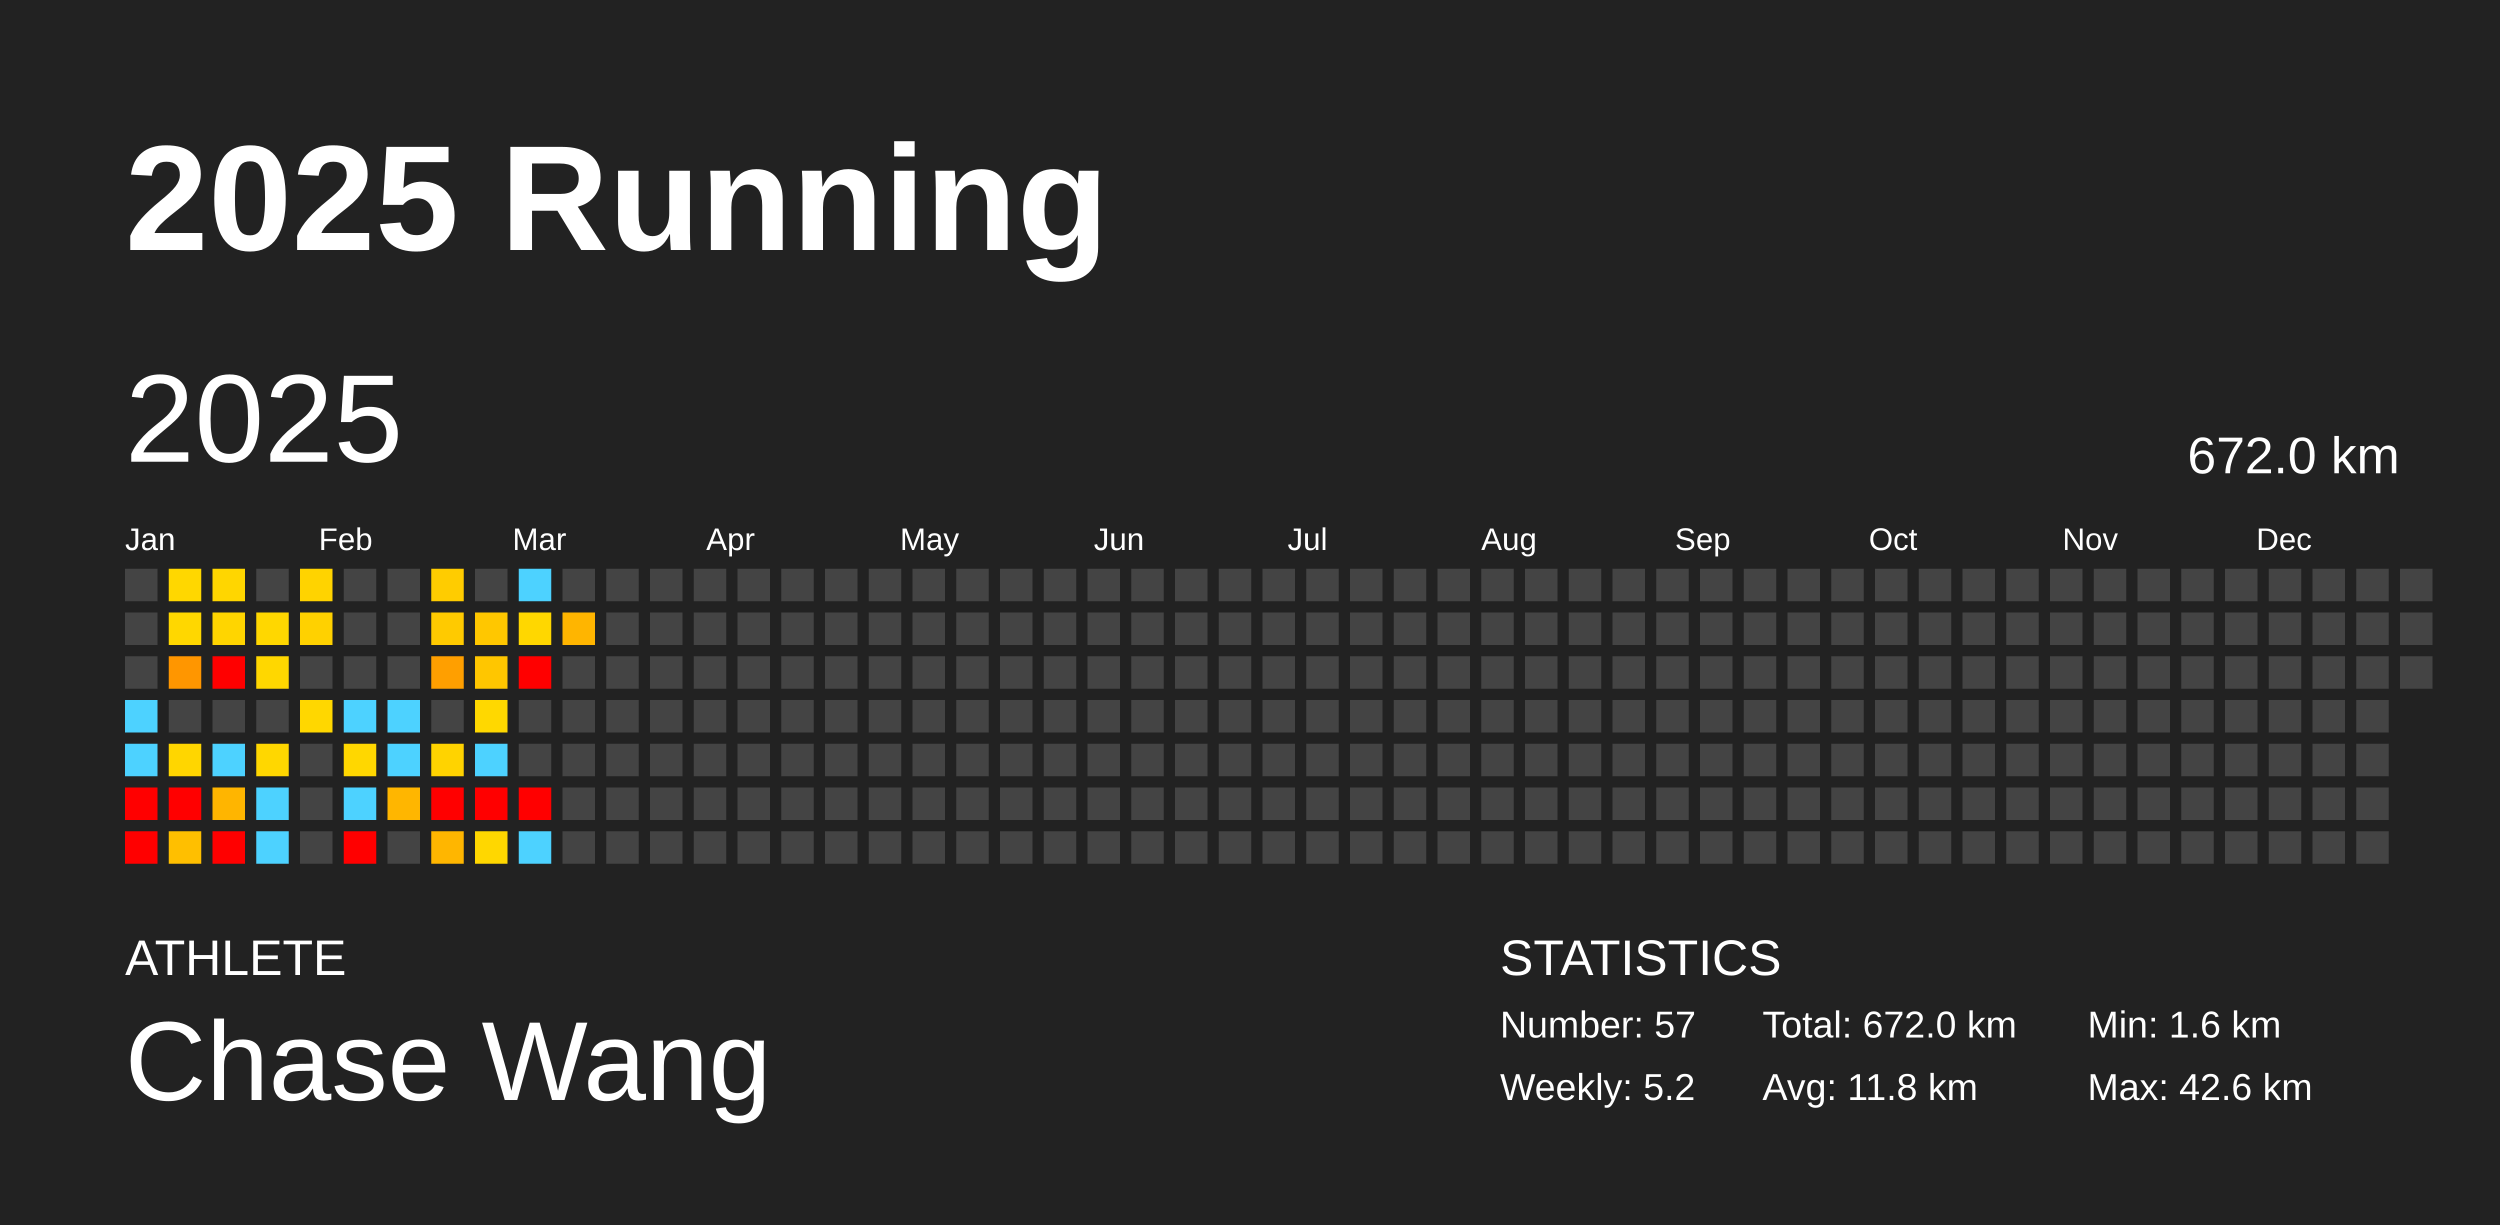
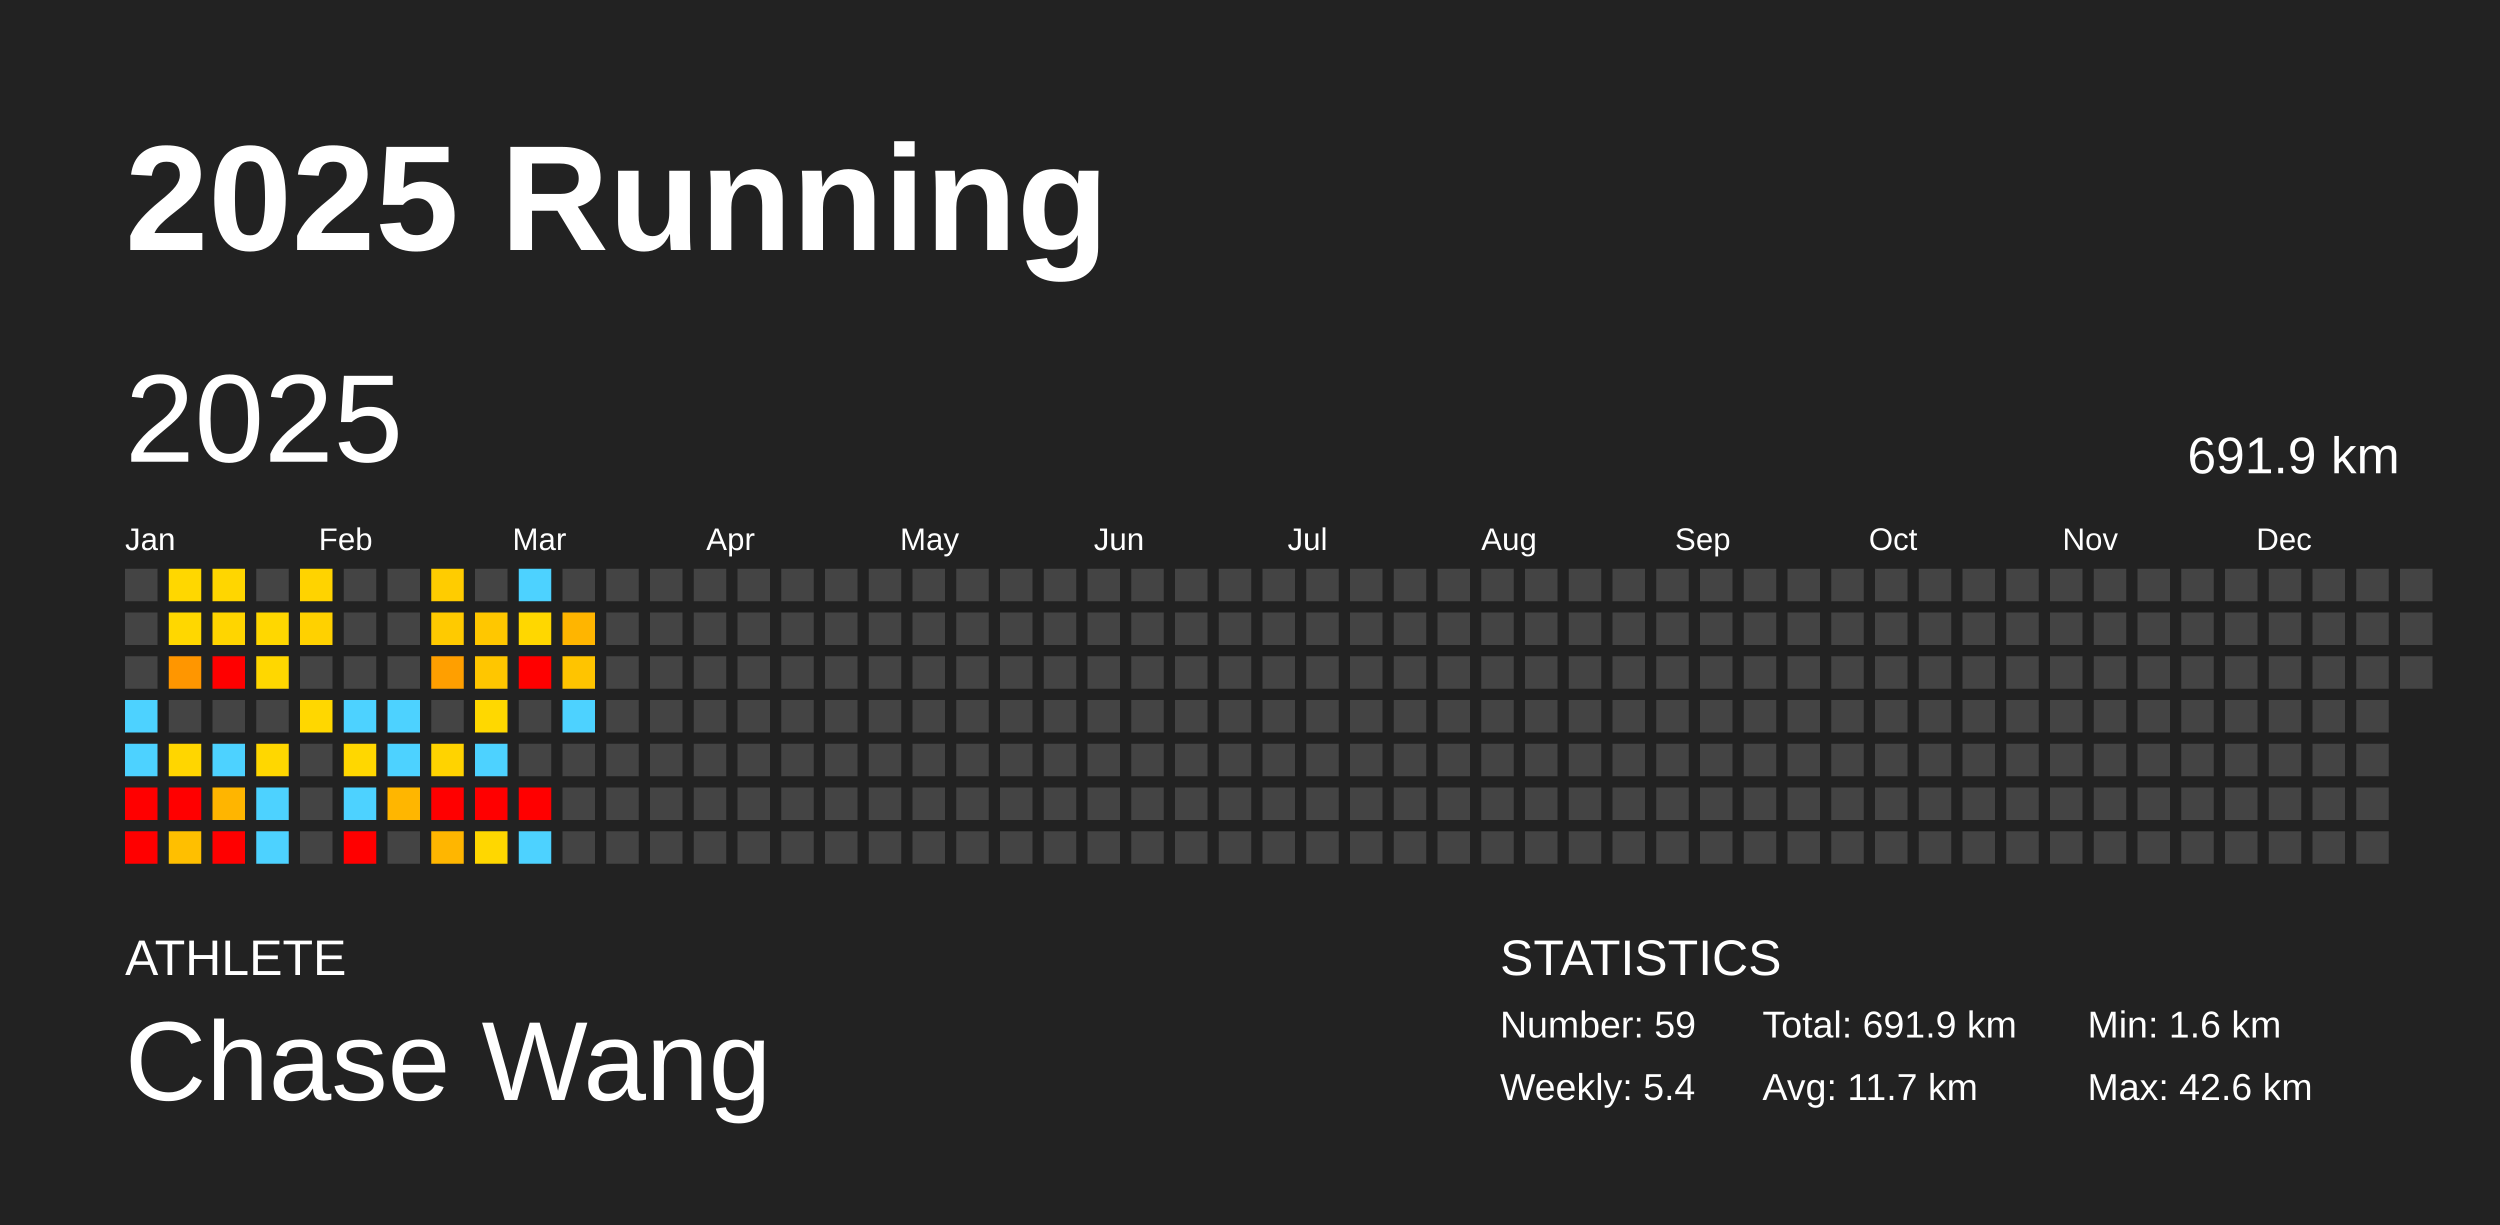
<svg xmlns="http://www.w3.org/2000/svg" baseProfile="full" height="98mm" version="1.1" viewBox="0,0,200,98" width="200mm">
  <defs />
  <rect fill="#222222" height="98" width="200" x="0" y="0" />
  <text fill="#FFFFFF" style="font-size:12px; font-family:Arial; font-weight:bold;" x="10" y="20">2025 Running</text>
  <text fill="#FFFFFF" style="font-size:4px; font-family:Arial" x="10" y="78">ATHLETE</text>
  <text fill="#FFFFFF" style="font-size:9px; font-family:Arial" x="10" y="88">Chase Wang</text>
  <text fill="#FFFFFF" style="font-size:4px; font-family:Arial" x="120" y="78">STATISTICS</text>
-   <text fill="#FFFFFF" style="font-size:3px; font-family:Arial" x="120" y="83">Number: 57</text>
-   <text fill="#FFFFFF" style="font-size:3px; font-family:Arial" x="120" y="88">Weekly: 5.2</text>
-   <text fill="#FFFFFF" style="font-size:3px; font-family:Arial" x="141" y="83">Total: 672.0 km</text>
-   <text fill="#FFFFFF" style="font-size:3px; font-family:Arial" x="141" y="88">Avg: 11.8 km</text>
+   <text fill="#FFFFFF" style="font-size:3px; font-family:Arial" x="120" y="83">Number: 59</text>
+   <text fill="#FFFFFF" style="font-size:3px; font-family:Arial" x="120" y="88">Weekly: 5.4</text>
+   <text fill="#FFFFFF" style="font-size:3px; font-family:Arial" x="141" y="83">Total: 691.9 km</text>
+   <text fill="#FFFFFF" style="font-size:3px; font-family:Arial" x="141" y="88">Avg: 11.7 km</text>
  <text fill="#FFFFFF" style="font-size:3px; font-family:Arial" x="167" y="83">Min: 1.6 km</text>
  <text fill="#FFFFFF" style="font-size:3px; font-family:Arial" x="167" y="88">Max: 42.6 km</text>
  <text dominant-baseline="hanging" fill="#FFFFFF" style="font-size:10.0px; font-family:Arial;" x="10" y="30">2025</text>
-   <text dominant-baseline="hanging" fill="#FFFFFF" style="font-size:4.125px; font-family:Arial;" x="175" y="35">672.0 km</text>
+   <text dominant-baseline="hanging" fill="#FFFFFF" style="font-size:4.125px; font-family:Arial;" x="175" y="35">691.9 km</text>
  <text fill="#FFFFFF" style="font-size:2.5px; font-family:Arial" x="10.0" y="44">Jan</text>
  <text fill="#FFFFFF" style="font-size:2.5px; font-family:Arial" x="25.5" y="44">Feb</text>
  <text fill="#FFFFFF" style="font-size:2.5px; font-family:Arial" x="41.0" y="44">Mar</text>
  <text fill="#FFFFFF" style="font-size:2.5px; font-family:Arial" x="56.5" y="44">Apr</text>
  <text fill="#FFFFFF" style="font-size:2.5px; font-family:Arial" x="72.0" y="44">May</text>
  <text fill="#FFFFFF" style="font-size:2.5px; font-family:Arial" x="87.5" y="44">Jun</text>
  <text fill="#FFFFFF" style="font-size:2.5px; font-family:Arial" x="103.0" y="44">Jul</text>
  <text fill="#FFFFFF" style="font-size:2.5px; font-family:Arial" x="118.5" y="44">Aug</text>
  <text fill="#FFFFFF" style="font-size:2.5px; font-family:Arial" x="134.0" y="44">Sep</text>
  <text fill="#FFFFFF" style="font-size:2.5px; font-family:Arial" x="149.5" y="44">Oct</text>
  <text fill="#FFFFFF" style="font-size:2.5px; font-family:Arial" x="165.0" y="44">Nov</text>
  <text fill="#FFFFFF" style="font-size:2.5px; font-family:Arial" x="180.5" y="44">Dec</text>
  <rect fill="#444444" height="2.6" width="2.6" x="10.0" y="45.5" />
  <rect fill="#444444" height="2.6" width="2.6" x="10.0" y="49.0" />
  <rect fill="#444444" height="2.6" width="2.6" x="10.0" y="52.5" />
  <rect fill="#4dd2ff" height="2.6" width="2.6" x="10.0" y="56.0" />
  <rect fill="#4dd2ff" height="2.6" width="2.6" x="10.0" y="59.5" />
  <rect fill="red" height="2.6" width="2.6" x="10.0" y="63.0" />
  <rect fill="red" height="2.6" width="2.6" x="10.0" y="66.5" />
  <rect fill="#ffd700" height="2.6" width="2.6" x="13.5" y="45.5" />
  <rect fill="#ffd700" height="2.6" width="2.6" x="13.5" y="49.0" />
  <rect fill="#ff9600" height="2.6" width="2.6" x="13.5" y="52.5" />
  <rect fill="#444444" height="2.6" width="2.6" x="13.5" y="56.0" />
  <rect fill="#ffd600" height="2.6" width="2.6" x="13.5" y="59.5" />
  <rect fill="red" height="2.6" width="2.6" x="13.5" y="63.0" />
  <rect fill="#ffbf00" height="2.6" width="2.6" x="13.5" y="66.5" />
  <rect fill="#ffd600" height="2.6" width="2.6" x="17.0" y="45.5" />
  <rect fill="#ffd500" height="2.6" width="2.6" x="17.0" y="49.0" />
  <rect fill="red" height="2.6" width="2.6" x="17.0" y="52.5" />
  <rect fill="#444444" height="2.6" width="2.6" x="17.0" y="56.0" />
  <rect fill="#4dd2ff" height="2.6" width="2.6" x="17.0" y="59.5" />
  <rect fill="#ffb500" height="2.6" width="2.6" x="17.0" y="63.0" />
  <rect fill="red" height="2.6" width="2.6" x="17.0" y="66.5" />
  <rect fill="#444444" height="2.6" width="2.6" x="20.5" y="45.5" />
  <rect fill="#ffd700" height="2.6" width="2.6" x="20.5" y="49.0" />
  <rect fill="#ffd700" height="2.6" width="2.6" x="20.5" y="52.5" />
  <rect fill="#444444" height="2.6" width="2.6" x="20.5" y="56.0" />
  <rect fill="#ffd700" height="2.6" width="2.6" x="20.5" y="59.5" />
  <rect fill="#4dd2ff" height="2.6" width="2.6" x="20.5" y="63.0" />
  <rect fill="#4dd2ff" height="2.6" width="2.6" x="20.5" y="66.5" />
  <rect fill="#ffd300" height="2.6" width="2.6" x="24.0" y="45.5" />
  <rect fill="#ffd100" height="2.6" width="2.6" x="24.0" y="49.0" />
  <rect fill="#444444" height="2.6" width="2.6" x="24.0" y="52.5" />
  <rect fill="#ffd700" height="2.6" width="2.6" x="24.0" y="56.0" />
  <rect fill="#444444" height="2.6" width="2.6" x="24.0" y="59.5" />
  <rect fill="#444444" height="2.6" width="2.6" x="24.0" y="63.0" />
  <rect fill="#444444" height="2.6" width="2.6" x="24.0" y="66.5" />
  <rect fill="#444444" height="2.6" width="2.6" x="27.5" y="45.5" />
  <rect fill="#444444" height="2.6" width="2.6" x="27.5" y="49.0" />
  <rect fill="#444444" height="2.6" width="2.6" x="27.5" y="52.5" />
  <rect fill="#4dd2ff" height="2.6" width="2.6" x="27.5" y="56.0" />
  <rect fill="#ffd700" height="2.6" width="2.6" x="27.5" y="59.5" />
  <rect fill="#4dd2ff" height="2.6" width="2.6" x="27.5" y="63.0" />
  <rect fill="red" height="2.6" width="2.6" x="27.5" y="66.5" />
  <rect fill="#444444" height="2.6" width="2.6" x="31.0" y="45.5" />
  <rect fill="#444444" height="2.6" width="2.6" x="31.0" y="49.0" />
  <rect fill="#444444" height="2.6" width="2.6" x="31.0" y="52.5" />
  <rect fill="#4dd2ff" height="2.6" width="2.6" x="31.0" y="56.0" />
  <rect fill="#4dd2ff" height="2.6" width="2.6" x="31.0" y="59.5" />
  <rect fill="#ffb600" height="2.6" width="2.6" x="31.0" y="63.0" />
  <rect fill="#444444" height="2.6" width="2.6" x="31.0" y="66.5" />
  <rect fill="#ffcc00" height="2.6" width="2.6" x="34.5" y="45.5" />
  <rect fill="#ffca00" height="2.6" width="2.6" x="34.5" y="49.0" />
  <rect fill="#ff9f00" height="2.6" width="2.6" x="34.5" y="52.5" />
  <rect fill="#444444" height="2.6" width="2.6" x="34.5" y="56.0" />
  <rect fill="#ffd300" height="2.6" width="2.6" x="34.5" y="59.5" />
  <rect fill="red" height="2.6" width="2.6" x="34.5" y="63.0" />
  <rect fill="#ffb600" height="2.6" width="2.6" x="34.5" y="66.5" />
  <rect fill="#444444" height="2.6" width="2.6" x="38.0" y="45.5" />
  <rect fill="#ffc700" height="2.6" width="2.6" x="38.0" y="49.0" />
  <rect fill="#ffc600" height="2.6" width="2.6" x="38.0" y="52.5" />
  <rect fill="#ffd800" height="2.6" width="2.6" x="38.0" y="56.0" />
  <rect fill="#4dd2ff" height="2.6" width="2.6" x="38.0" y="59.5" />
  <rect fill="red" height="2.6" width="2.6" x="38.0" y="63.0" />
  <rect fill="#ffd700" height="2.6" width="2.6" x="38.0" y="66.5" />
  <rect fill="#4dd2ff" height="2.6" width="2.6" x="41.5" y="45.5" />
  <rect fill="#ffd700" height="2.6" width="2.6" x="41.5" y="49.0" />
  <rect fill="red" height="2.6" width="2.6" x="41.5" y="52.5" />
  <rect fill="#444444" height="2.6" width="2.6" x="41.5" y="56.0" />
  <rect fill="#444444" height="2.6" width="2.6" x="41.5" y="59.5" />
  <rect fill="red" height="2.6" width="2.6" x="41.5" y="63.0" />
  <rect fill="#4dd2ff" height="2.6" width="2.6" x="41.5" y="66.5" />
  <rect fill="#444444" height="2.6" width="2.6" x="45.0" y="45.5" />
  <rect fill="#ffb500" height="2.6" width="2.6" x="45.0" y="49.0" />
-   <rect fill="#444444" height="2.6" width="2.6" x="45.0" y="52.5" />
-   <rect fill="#444444" height="2.6" width="2.6" x="45.0" y="56.0" />
+   <rect fill="#ffc400" height="2.6" width="2.6" x="45.0" y="52.5" />
+   <rect fill="#4dd2ff" height="2.6" width="2.6" x="45.0" y="56.0" />
  <rect fill="#444444" height="2.6" width="2.6" x="45.0" y="59.5" />
  <rect fill="#444444" height="2.6" width="2.6" x="45.0" y="63.0" />
  <rect fill="#444444" height="2.6" width="2.6" x="45.0" y="66.5" />
  <rect fill="#444444" height="2.6" width="2.6" x="48.5" y="45.5" />
  <rect fill="#444444" height="2.6" width="2.6" x="48.5" y="49.0" />
  <rect fill="#444444" height="2.6" width="2.6" x="48.5" y="52.5" />
  <rect fill="#444444" height="2.6" width="2.6" x="48.5" y="56.0" />
  <rect fill="#444444" height="2.6" width="2.6" x="48.5" y="59.5" />
  <rect fill="#444444" height="2.6" width="2.6" x="48.5" y="63.0" />
  <rect fill="#444444" height="2.6" width="2.6" x="48.5" y="66.5" />
  <rect fill="#444444" height="2.6" width="2.6" x="52.0" y="45.5" />
  <rect fill="#444444" height="2.6" width="2.6" x="52.0" y="49.0" />
  <rect fill="#444444" height="2.6" width="2.6" x="52.0" y="52.5" />
  <rect fill="#444444" height="2.6" width="2.6" x="52.0" y="56.0" />
  <rect fill="#444444" height="2.6" width="2.6" x="52.0" y="59.5" />
  <rect fill="#444444" height="2.6" width="2.6" x="52.0" y="63.0" />
  <rect fill="#444444" height="2.6" width="2.6" x="52.0" y="66.5" />
  <rect fill="#444444" height="2.6" width="2.6" x="55.5" y="45.5" />
  <rect fill="#444444" height="2.6" width="2.6" x="55.5" y="49.0" />
  <rect fill="#444444" height="2.6" width="2.6" x="55.5" y="52.5" />
  <rect fill="#444444" height="2.6" width="2.6" x="55.5" y="56.0" />
  <rect fill="#444444" height="2.6" width="2.6" x="55.5" y="59.5" />
  <rect fill="#444444" height="2.6" width="2.6" x="55.5" y="63.0" />
  <rect fill="#444444" height="2.6" width="2.6" x="55.5" y="66.5" />
  <rect fill="#444444" height="2.6" width="2.6" x="59.0" y="45.5" />
  <rect fill="#444444" height="2.6" width="2.6" x="59.0" y="49.0" />
  <rect fill="#444444" height="2.6" width="2.6" x="59.0" y="52.5" />
  <rect fill="#444444" height="2.6" width="2.6" x="59.0" y="56.0" />
  <rect fill="#444444" height="2.6" width="2.6" x="59.0" y="59.5" />
  <rect fill="#444444" height="2.6" width="2.6" x="59.0" y="63.0" />
  <rect fill="#444444" height="2.6" width="2.6" x="59.0" y="66.5" />
  <rect fill="#444444" height="2.6" width="2.6" x="62.5" y="45.5" />
  <rect fill="#444444" height="2.6" width="2.6" x="62.5" y="49.0" />
  <rect fill="#444444" height="2.6" width="2.6" x="62.5" y="52.5" />
  <rect fill="#444444" height="2.6" width="2.6" x="62.5" y="56.0" />
  <rect fill="#444444" height="2.6" width="2.6" x="62.5" y="59.5" />
  <rect fill="#444444" height="2.6" width="2.6" x="62.5" y="63.0" />
  <rect fill="#444444" height="2.6" width="2.6" x="62.5" y="66.5" />
  <rect fill="#444444" height="2.6" width="2.6" x="66.0" y="45.5" />
  <rect fill="#444444" height="2.6" width="2.6" x="66.0" y="49.0" />
  <rect fill="#444444" height="2.6" width="2.6" x="66.0" y="52.5" />
  <rect fill="#444444" height="2.6" width="2.6" x="66.0" y="56.0" />
  <rect fill="#444444" height="2.6" width="2.6" x="66.0" y="59.5" />
  <rect fill="#444444" height="2.6" width="2.6" x="66.0" y="63.0" />
  <rect fill="#444444" height="2.6" width="2.6" x="66.0" y="66.5" />
  <rect fill="#444444" height="2.6" width="2.6" x="69.5" y="45.5" />
  <rect fill="#444444" height="2.6" width="2.6" x="69.5" y="49.0" />
  <rect fill="#444444" height="2.6" width="2.6" x="69.5" y="52.5" />
  <rect fill="#444444" height="2.6" width="2.6" x="69.5" y="56.0" />
  <rect fill="#444444" height="2.6" width="2.6" x="69.5" y="59.5" />
  <rect fill="#444444" height="2.6" width="2.6" x="69.5" y="63.0" />
  <rect fill="#444444" height="2.6" width="2.6" x="69.5" y="66.5" />
  <rect fill="#444444" height="2.6" width="2.6" x="73.0" y="45.5" />
  <rect fill="#444444" height="2.6" width="2.6" x="73.0" y="49.0" />
  <rect fill="#444444" height="2.6" width="2.6" x="73.0" y="52.5" />
  <rect fill="#444444" height="2.6" width="2.6" x="73.0" y="56.0" />
  <rect fill="#444444" height="2.6" width="2.6" x="73.0" y="59.5" />
  <rect fill="#444444" height="2.6" width="2.6" x="73.0" y="63.0" />
  <rect fill="#444444" height="2.6" width="2.6" x="73.0" y="66.5" />
  <rect fill="#444444" height="2.6" width="2.6" x="76.5" y="45.5" />
  <rect fill="#444444" height="2.6" width="2.6" x="76.5" y="49.0" />
  <rect fill="#444444" height="2.6" width="2.6" x="76.5" y="52.5" />
  <rect fill="#444444" height="2.6" width="2.6" x="76.5" y="56.0" />
  <rect fill="#444444" height="2.6" width="2.6" x="76.5" y="59.5" />
  <rect fill="#444444" height="2.6" width="2.6" x="76.5" y="63.0" />
  <rect fill="#444444" height="2.6" width="2.6" x="76.5" y="66.5" />
  <rect fill="#444444" height="2.6" width="2.6" x="80.0" y="45.5" />
  <rect fill="#444444" height="2.6" width="2.6" x="80.0" y="49.0" />
  <rect fill="#444444" height="2.6" width="2.6" x="80.0" y="52.5" />
  <rect fill="#444444" height="2.6" width="2.6" x="80.0" y="56.0" />
  <rect fill="#444444" height="2.6" width="2.6" x="80.0" y="59.5" />
  <rect fill="#444444" height="2.6" width="2.6" x="80.0" y="63.0" />
  <rect fill="#444444" height="2.6" width="2.6" x="80.0" y="66.5" />
  <rect fill="#444444" height="2.6" width="2.6" x="83.5" y="45.5" />
  <rect fill="#444444" height="2.6" width="2.6" x="83.5" y="49.0" />
  <rect fill="#444444" height="2.6" width="2.6" x="83.5" y="52.5" />
  <rect fill="#444444" height="2.6" width="2.6" x="83.5" y="56.0" />
  <rect fill="#444444" height="2.6" width="2.6" x="83.5" y="59.5" />
  <rect fill="#444444" height="2.6" width="2.6" x="83.5" y="63.0" />
  <rect fill="#444444" height="2.6" width="2.6" x="83.5" y="66.5" />
  <rect fill="#444444" height="2.6" width="2.6" x="87.0" y="45.5" />
  <rect fill="#444444" height="2.6" width="2.6" x="87.0" y="49.0" />
  <rect fill="#444444" height="2.6" width="2.6" x="87.0" y="52.5" />
  <rect fill="#444444" height="2.6" width="2.6" x="87.0" y="56.0" />
  <rect fill="#444444" height="2.6" width="2.6" x="87.0" y="59.5" />
  <rect fill="#444444" height="2.6" width="2.6" x="87.0" y="63.0" />
  <rect fill="#444444" height="2.6" width="2.6" x="87.0" y="66.5" />
  <rect fill="#444444" height="2.6" width="2.6" x="90.5" y="45.5" />
  <rect fill="#444444" height="2.6" width="2.6" x="90.5" y="49.0" />
  <rect fill="#444444" height="2.6" width="2.6" x="90.5" y="52.5" />
  <rect fill="#444444" height="2.6" width="2.6" x="90.5" y="56.0" />
  <rect fill="#444444" height="2.6" width="2.6" x="90.5" y="59.5" />
  <rect fill="#444444" height="2.6" width="2.6" x="90.5" y="63.0" />
  <rect fill="#444444" height="2.6" width="2.6" x="90.5" y="66.5" />
  <rect fill="#444444" height="2.6" width="2.6" x="94.0" y="45.5" />
  <rect fill="#444444" height="2.6" width="2.6" x="94.0" y="49.0" />
  <rect fill="#444444" height="2.6" width="2.6" x="94.0" y="52.5" />
  <rect fill="#444444" height="2.6" width="2.6" x="94.0" y="56.0" />
  <rect fill="#444444" height="2.6" width="2.6" x="94.0" y="59.5" />
  <rect fill="#444444" height="2.6" width="2.6" x="94.0" y="63.0" />
  <rect fill="#444444" height="2.6" width="2.6" x="94.0" y="66.5" />
  <rect fill="#444444" height="2.6" width="2.6" x="97.5" y="45.5" />
  <rect fill="#444444" height="2.6" width="2.6" x="97.5" y="49.0" />
  <rect fill="#444444" height="2.6" width="2.6" x="97.5" y="52.5" />
  <rect fill="#444444" height="2.6" width="2.6" x="97.5" y="56.0" />
  <rect fill="#444444" height="2.6" width="2.6" x="97.5" y="59.5" />
  <rect fill="#444444" height="2.6" width="2.6" x="97.5" y="63.0" />
  <rect fill="#444444" height="2.6" width="2.6" x="97.5" y="66.5" />
  <rect fill="#444444" height="2.6" width="2.6" x="101.0" y="45.5" />
  <rect fill="#444444" height="2.6" width="2.6" x="101.0" y="49.0" />
  <rect fill="#444444" height="2.6" width="2.6" x="101.0" y="52.5" />
  <rect fill="#444444" height="2.6" width="2.6" x="101.0" y="56.0" />
  <rect fill="#444444" height="2.6" width="2.6" x="101.0" y="59.5" />
  <rect fill="#444444" height="2.6" width="2.6" x="101.0" y="63.0" />
  <rect fill="#444444" height="2.6" width="2.6" x="101.0" y="66.5" />
  <rect fill="#444444" height="2.6" width="2.6" x="104.5" y="45.5" />
  <rect fill="#444444" height="2.6" width="2.6" x="104.5" y="49.0" />
  <rect fill="#444444" height="2.6" width="2.6" x="104.5" y="52.5" />
  <rect fill="#444444" height="2.6" width="2.6" x="104.5" y="56.0" />
  <rect fill="#444444" height="2.6" width="2.6" x="104.5" y="59.5" />
  <rect fill="#444444" height="2.6" width="2.6" x="104.5" y="63.0" />
  <rect fill="#444444" height="2.6" width="2.6" x="104.5" y="66.5" />
  <rect fill="#444444" height="2.6" width="2.6" x="108.0" y="45.5" />
  <rect fill="#444444" height="2.6" width="2.6" x="108.0" y="49.0" />
  <rect fill="#444444" height="2.6" width="2.6" x="108.0" y="52.5" />
  <rect fill="#444444" height="2.6" width="2.6" x="108.0" y="56.0" />
  <rect fill="#444444" height="2.6" width="2.6" x="108.0" y="59.5" />
  <rect fill="#444444" height="2.6" width="2.6" x="108.0" y="63.0" />
  <rect fill="#444444" height="2.6" width="2.6" x="108.0" y="66.5" />
  <rect fill="#444444" height="2.6" width="2.6" x="111.5" y="45.5" />
  <rect fill="#444444" height="2.6" width="2.6" x="111.5" y="49.0" />
  <rect fill="#444444" height="2.6" width="2.6" x="111.5" y="52.5" />
  <rect fill="#444444" height="2.6" width="2.6" x="111.5" y="56.0" />
  <rect fill="#444444" height="2.6" width="2.6" x="111.5" y="59.5" />
  <rect fill="#444444" height="2.6" width="2.6" x="111.5" y="63.0" />
  <rect fill="#444444" height="2.6" width="2.6" x="111.5" y="66.5" />
  <rect fill="#444444" height="2.6" width="2.6" x="115.0" y="45.5" />
  <rect fill="#444444" height="2.6" width="2.6" x="115.0" y="49.0" />
  <rect fill="#444444" height="2.6" width="2.6" x="115.0" y="52.5" />
  <rect fill="#444444" height="2.6" width="2.6" x="115.0" y="56.0" />
  <rect fill="#444444" height="2.6" width="2.6" x="115.0" y="59.5" />
  <rect fill="#444444" height="2.6" width="2.6" x="115.0" y="63.0" />
  <rect fill="#444444" height="2.6" width="2.6" x="115.0" y="66.5" />
  <rect fill="#444444" height="2.6" width="2.6" x="118.5" y="45.5" />
  <rect fill="#444444" height="2.6" width="2.6" x="118.5" y="49.0" />
  <rect fill="#444444" height="2.6" width="2.6" x="118.5" y="52.5" />
  <rect fill="#444444" height="2.6" width="2.6" x="118.5" y="56.0" />
  <rect fill="#444444" height="2.6" width="2.6" x="118.5" y="59.5" />
  <rect fill="#444444" height="2.6" width="2.6" x="118.5" y="63.0" />
  <rect fill="#444444" height="2.6" width="2.6" x="118.5" y="66.5" />
  <rect fill="#444444" height="2.6" width="2.6" x="122.0" y="45.5" />
  <rect fill="#444444" height="2.6" width="2.6" x="122.0" y="49.0" />
  <rect fill="#444444" height="2.6" width="2.6" x="122.0" y="52.5" />
  <rect fill="#444444" height="2.6" width="2.6" x="122.0" y="56.0" />
  <rect fill="#444444" height="2.6" width="2.6" x="122.0" y="59.5" />
  <rect fill="#444444" height="2.6" width="2.6" x="122.0" y="63.0" />
  <rect fill="#444444" height="2.6" width="2.6" x="122.0" y="66.5" />
  <rect fill="#444444" height="2.6" width="2.6" x="125.5" y="45.5" />
  <rect fill="#444444" height="2.6" width="2.6" x="125.5" y="49.0" />
  <rect fill="#444444" height="2.6" width="2.6" x="125.5" y="52.5" />
  <rect fill="#444444" height="2.6" width="2.6" x="125.5" y="56.0" />
  <rect fill="#444444" height="2.6" width="2.6" x="125.5" y="59.5" />
  <rect fill="#444444" height="2.6" width="2.6" x="125.5" y="63.0" />
  <rect fill="#444444" height="2.6" width="2.6" x="125.5" y="66.5" />
  <rect fill="#444444" height="2.6" width="2.6" x="129.0" y="45.5" />
  <rect fill="#444444" height="2.6" width="2.6" x="129.0" y="49.0" />
  <rect fill="#444444" height="2.6" width="2.6" x="129.0" y="52.5" />
  <rect fill="#444444" height="2.6" width="2.6" x="129.0" y="56.0" />
  <rect fill="#444444" height="2.6" width="2.6" x="129.0" y="59.5" />
  <rect fill="#444444" height="2.6" width="2.6" x="129.0" y="63.0" />
  <rect fill="#444444" height="2.6" width="2.6" x="129.0" y="66.5" />
  <rect fill="#444444" height="2.6" width="2.6" x="132.5" y="45.5" />
  <rect fill="#444444" height="2.6" width="2.6" x="132.5" y="49.0" />
  <rect fill="#444444" height="2.6" width="2.6" x="132.5" y="52.5" />
  <rect fill="#444444" height="2.6" width="2.6" x="132.5" y="56.0" />
  <rect fill="#444444" height="2.6" width="2.6" x="132.5" y="59.5" />
  <rect fill="#444444" height="2.6" width="2.6" x="132.5" y="63.0" />
  <rect fill="#444444" height="2.6" width="2.6" x="132.5" y="66.5" />
  <rect fill="#444444" height="2.6" width="2.6" x="136.0" y="45.5" />
  <rect fill="#444444" height="2.6" width="2.6" x="136.0" y="49.0" />
  <rect fill="#444444" height="2.6" width="2.6" x="136.0" y="52.5" />
  <rect fill="#444444" height="2.6" width="2.6" x="136.0" y="56.0" />
  <rect fill="#444444" height="2.6" width="2.6" x="136.0" y="59.5" />
  <rect fill="#444444" height="2.6" width="2.6" x="136.0" y="63.0" />
  <rect fill="#444444" height="2.6" width="2.6" x="136.0" y="66.5" />
  <rect fill="#444444" height="2.6" width="2.6" x="139.5" y="45.5" />
  <rect fill="#444444" height="2.6" width="2.6" x="139.5" y="49.0" />
  <rect fill="#444444" height="2.6" width="2.6" x="139.5" y="52.5" />
  <rect fill="#444444" height="2.6" width="2.6" x="139.5" y="56.0" />
  <rect fill="#444444" height="2.6" width="2.6" x="139.5" y="59.5" />
  <rect fill="#444444" height="2.6" width="2.6" x="139.5" y="63.0" />
  <rect fill="#444444" height="2.6" width="2.6" x="139.5" y="66.5" />
  <rect fill="#444444" height="2.6" width="2.6" x="143.0" y="45.5" />
  <rect fill="#444444" height="2.6" width="2.6" x="143.0" y="49.0" />
  <rect fill="#444444" height="2.6" width="2.6" x="143.0" y="52.5" />
  <rect fill="#444444" height="2.6" width="2.6" x="143.0" y="56.0" />
  <rect fill="#444444" height="2.6" width="2.6" x="143.0" y="59.5" />
  <rect fill="#444444" height="2.6" width="2.6" x="143.0" y="63.0" />
  <rect fill="#444444" height="2.6" width="2.6" x="143.0" y="66.5" />
  <rect fill="#444444" height="2.6" width="2.6" x="146.5" y="45.5" />
  <rect fill="#444444" height="2.6" width="2.6" x="146.5" y="49.0" />
  <rect fill="#444444" height="2.6" width="2.6" x="146.5" y="52.5" />
  <rect fill="#444444" height="2.6" width="2.6" x="146.5" y="56.0" />
  <rect fill="#444444" height="2.6" width="2.6" x="146.5" y="59.5" />
  <rect fill="#444444" height="2.6" width="2.6" x="146.5" y="63.0" />
  <rect fill="#444444" height="2.6" width="2.6" x="146.5" y="66.5" />
  <rect fill="#444444" height="2.6" width="2.6" x="150.0" y="45.5" />
  <rect fill="#444444" height="2.6" width="2.6" x="150.0" y="49.0" />
  <rect fill="#444444" height="2.6" width="2.6" x="150.0" y="52.5" />
  <rect fill="#444444" height="2.6" width="2.6" x="150.0" y="56.0" />
  <rect fill="#444444" height="2.6" width="2.6" x="150.0" y="59.5" />
  <rect fill="#444444" height="2.6" width="2.6" x="150.0" y="63.0" />
  <rect fill="#444444" height="2.6" width="2.6" x="150.0" y="66.5" />
  <rect fill="#444444" height="2.6" width="2.6" x="153.5" y="45.5" />
  <rect fill="#444444" height="2.6" width="2.6" x="153.5" y="49.0" />
  <rect fill="#444444" height="2.6" width="2.6" x="153.5" y="52.5" />
  <rect fill="#444444" height="2.6" width="2.6" x="153.5" y="56.0" />
  <rect fill="#444444" height="2.6" width="2.6" x="153.5" y="59.5" />
  <rect fill="#444444" height="2.6" width="2.6" x="153.5" y="63.0" />
  <rect fill="#444444" height="2.6" width="2.6" x="153.5" y="66.5" />
  <rect fill="#444444" height="2.6" width="2.6" x="157.0" y="45.5" />
  <rect fill="#444444" height="2.6" width="2.6" x="157.0" y="49.0" />
  <rect fill="#444444" height="2.6" width="2.6" x="157.0" y="52.5" />
  <rect fill="#444444" height="2.6" width="2.6" x="157.0" y="56.0" />
  <rect fill="#444444" height="2.6" width="2.6" x="157.0" y="59.5" />
  <rect fill="#444444" height="2.6" width="2.6" x="157.0" y="63.0" />
  <rect fill="#444444" height="2.6" width="2.6" x="157.0" y="66.5" />
  <rect fill="#444444" height="2.6" width="2.6" x="160.5" y="45.5" />
  <rect fill="#444444" height="2.6" width="2.6" x="160.5" y="49.0" />
  <rect fill="#444444" height="2.6" width="2.6" x="160.5" y="52.5" />
  <rect fill="#444444" height="2.6" width="2.6" x="160.5" y="56.0" />
  <rect fill="#444444" height="2.6" width="2.6" x="160.5" y="59.5" />
  <rect fill="#444444" height="2.6" width="2.6" x="160.5" y="63.0" />
  <rect fill="#444444" height="2.6" width="2.6" x="160.5" y="66.5" />
  <rect fill="#444444" height="2.6" width="2.6" x="164.0" y="45.5" />
  <rect fill="#444444" height="2.6" width="2.6" x="164.0" y="49.0" />
  <rect fill="#444444" height="2.6" width="2.6" x="164.0" y="52.5" />
  <rect fill="#444444" height="2.6" width="2.6" x="164.0" y="56.0" />
  <rect fill="#444444" height="2.6" width="2.6" x="164.0" y="59.5" />
  <rect fill="#444444" height="2.6" width="2.6" x="164.0" y="63.0" />
  <rect fill="#444444" height="2.6" width="2.6" x="164.0" y="66.5" />
  <rect fill="#444444" height="2.6" width="2.6" x="167.5" y="45.5" />
  <rect fill="#444444" height="2.6" width="2.6" x="167.5" y="49.0" />
  <rect fill="#444444" height="2.6" width="2.6" x="167.5" y="52.5" />
  <rect fill="#444444" height="2.6" width="2.6" x="167.5" y="56.0" />
  <rect fill="#444444" height="2.6" width="2.6" x="167.5" y="59.5" />
  <rect fill="#444444" height="2.6" width="2.6" x="167.5" y="63.0" />
  <rect fill="#444444" height="2.6" width="2.6" x="167.5" y="66.5" />
  <rect fill="#444444" height="2.6" width="2.6" x="171.0" y="45.5" />
  <rect fill="#444444" height="2.6" width="2.6" x="171.0" y="49.0" />
  <rect fill="#444444" height="2.6" width="2.6" x="171.0" y="52.5" />
  <rect fill="#444444" height="2.6" width="2.6" x="171.0" y="56.0" />
  <rect fill="#444444" height="2.6" width="2.6" x="171.0" y="59.5" />
  <rect fill="#444444" height="2.6" width="2.6" x="171.0" y="63.0" />
  <rect fill="#444444" height="2.6" width="2.6" x="171.0" y="66.5" />
  <rect fill="#444444" height="2.6" width="2.6" x="174.5" y="45.5" />
  <rect fill="#444444" height="2.6" width="2.6" x="174.5" y="49.0" />
  <rect fill="#444444" height="2.6" width="2.6" x="174.5" y="52.5" />
  <rect fill="#444444" height="2.6" width="2.6" x="174.5" y="56.0" />
  <rect fill="#444444" height="2.6" width="2.6" x="174.5" y="59.5" />
  <rect fill="#444444" height="2.6" width="2.6" x="174.5" y="63.0" />
  <rect fill="#444444" height="2.6" width="2.6" x="174.5" y="66.5" />
  <rect fill="#444444" height="2.6" width="2.6" x="178.0" y="45.5" />
  <rect fill="#444444" height="2.6" width="2.6" x="178.0" y="49.0" />
  <rect fill="#444444" height="2.6" width="2.6" x="178.0" y="52.5" />
  <rect fill="#444444" height="2.6" width="2.6" x="178.0" y="56.0" />
  <rect fill="#444444" height="2.6" width="2.6" x="178.0" y="59.5" />
  <rect fill="#444444" height="2.6" width="2.6" x="178.0" y="63.0" />
  <rect fill="#444444" height="2.6" width="2.6" x="178.0" y="66.5" />
  <rect fill="#444444" height="2.6" width="2.6" x="181.5" y="45.5" />
  <rect fill="#444444" height="2.6" width="2.6" x="181.5" y="49.0" />
  <rect fill="#444444" height="2.6" width="2.6" x="181.5" y="52.5" />
  <rect fill="#444444" height="2.6" width="2.6" x="181.5" y="56.0" />
  <rect fill="#444444" height="2.6" width="2.6" x="181.5" y="59.5" />
  <rect fill="#444444" height="2.6" width="2.6" x="181.5" y="63.0" />
  <rect fill="#444444" height="2.6" width="2.6" x="181.5" y="66.5" />
  <rect fill="#444444" height="2.6" width="2.6" x="185.0" y="45.5" />
  <rect fill="#444444" height="2.6" width="2.6" x="185.0" y="49.0" />
  <rect fill="#444444" height="2.6" width="2.6" x="185.0" y="52.5" />
  <rect fill="#444444" height="2.6" width="2.6" x="185.0" y="56.0" />
  <rect fill="#444444" height="2.6" width="2.6" x="185.0" y="59.5" />
  <rect fill="#444444" height="2.6" width="2.6" x="185.0" y="63.0" />
  <rect fill="#444444" height="2.6" width="2.6" x="185.0" y="66.5" />
  <rect fill="#444444" height="2.6" width="2.6" x="188.5" y="45.5" />
  <rect fill="#444444" height="2.6" width="2.6" x="188.5" y="49.0" />
  <rect fill="#444444" height="2.6" width="2.6" x="188.5" y="52.5" />
  <rect fill="#444444" height="2.6" width="2.6" x="188.5" y="56.0" />
  <rect fill="#444444" height="2.6" width="2.6" x="188.5" y="59.5" />
  <rect fill="#444444" height="2.6" width="2.6" x="188.5" y="63.0" />
  <rect fill="#444444" height="2.6" width="2.6" x="188.5" y="66.5" />
  <rect fill="#444444" height="2.6" width="2.6" x="192.0" y="45.5" />
  <rect fill="#444444" height="2.6" width="2.6" x="192.0" y="49.0" />
  <rect fill="#444444" height="2.6" width="2.6" x="192.0" y="52.5" />
</svg>
